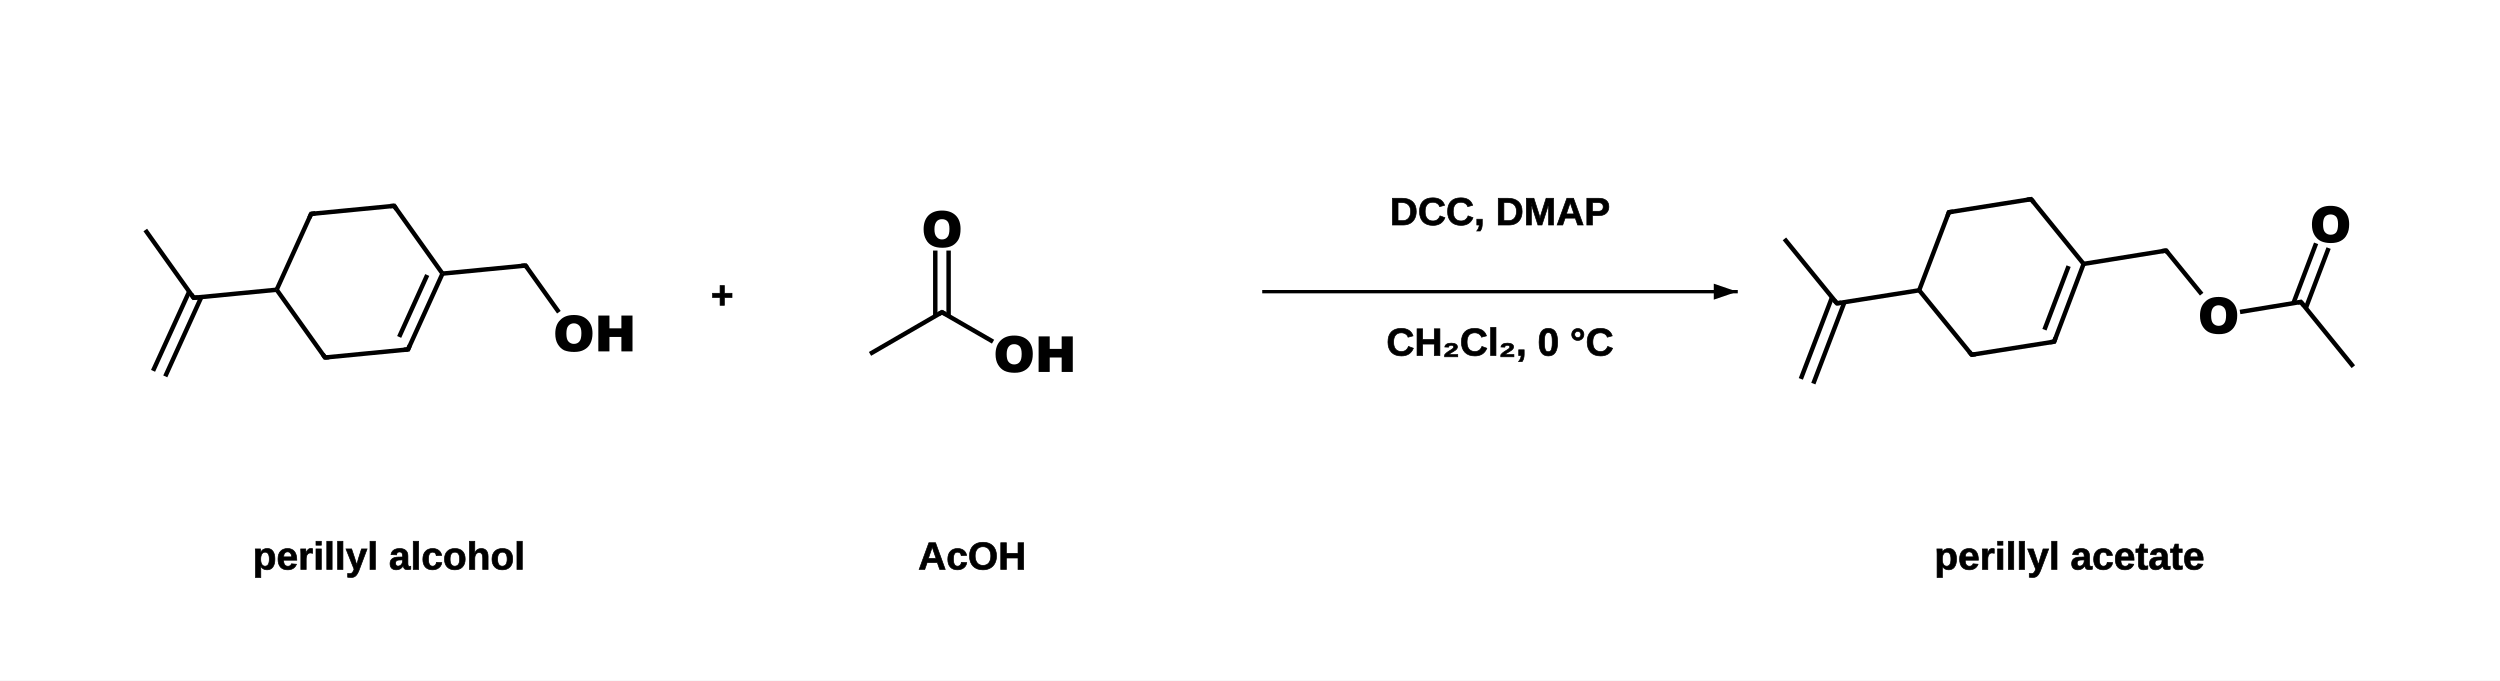
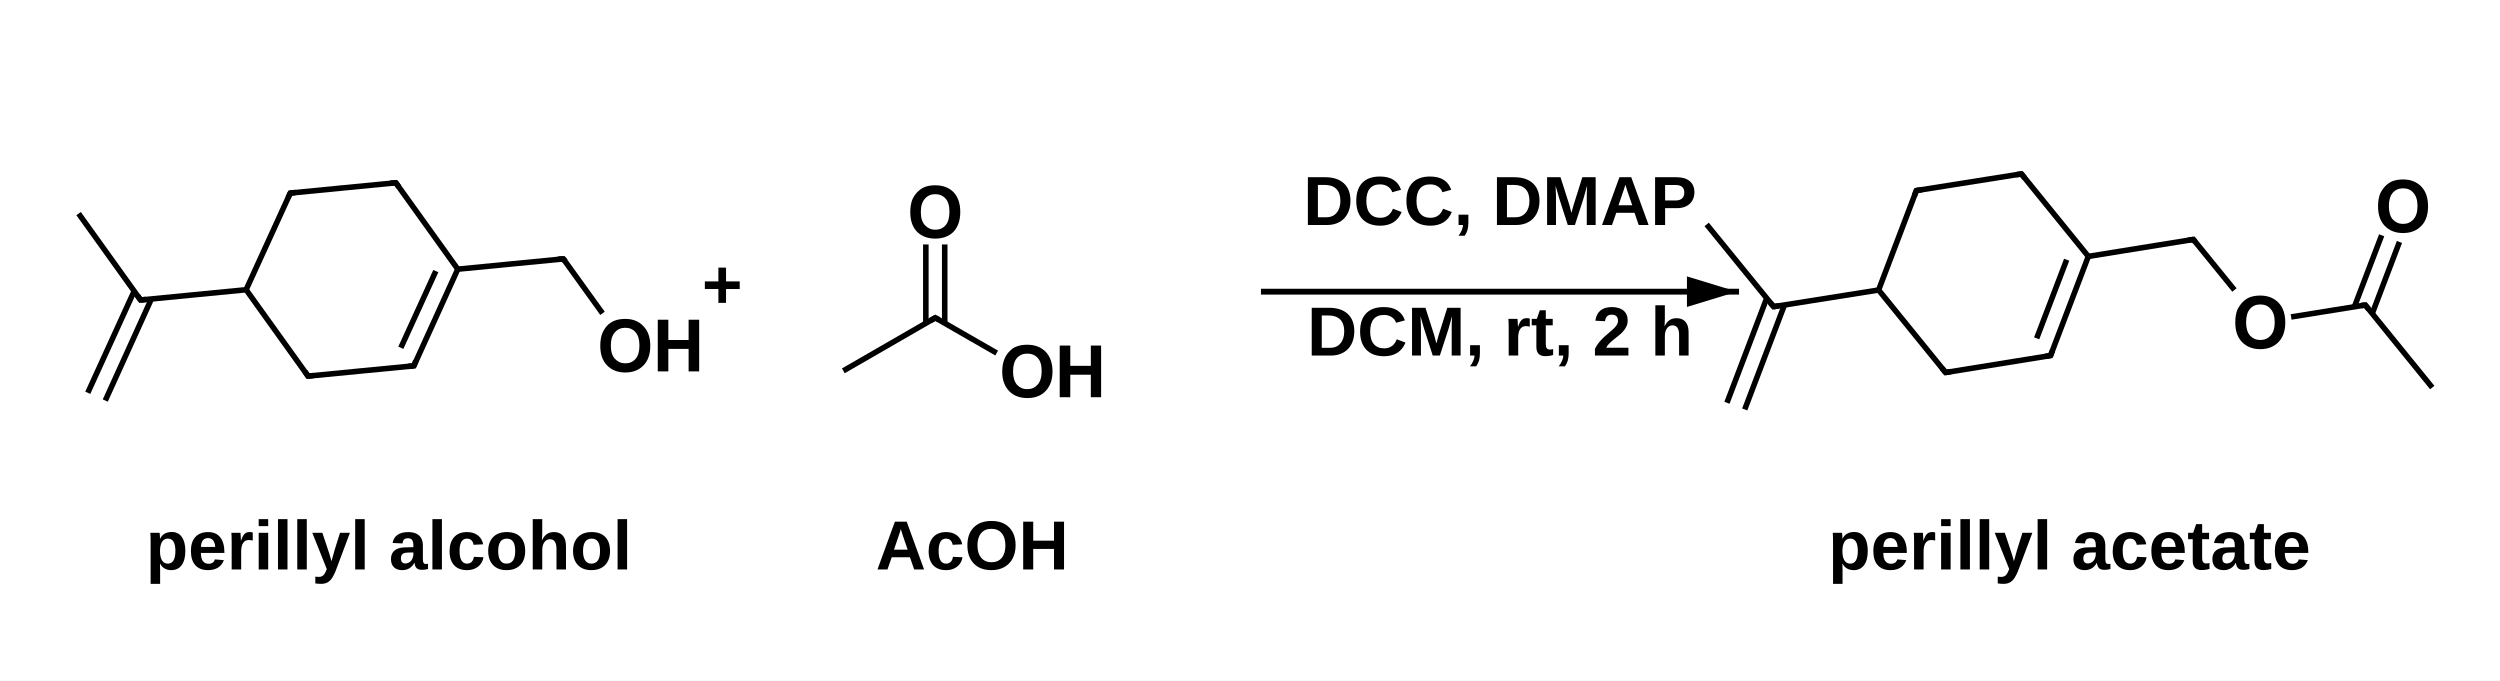
<svg xmlns="http://www.w3.org/2000/svg" width="900" height="245" viewBox="0 0 900 245">
  <rect width="100%" height="100%" fill="white" />
  <style>
- text { font-family: "Arial Black", "Arial Bold", Arial, Helvetica, sans-serif; font-weight: 900; fill: #000; stroke: #000; stroke-width: 0.24; paint-order: stroke fill; }
- .cond { font-size: 14.0px; }
+ text { font-family: "Arial Bold", Arial, Helvetica, sans-serif; font-weight: 700; fill: #000; stroke: #000; stroke-width: 0.00; paint-order: stroke fill; }
+ .cond { font-size: 25.0px; }
.yield { fill: #42517f; stroke: #42517f; font-weight: 700; }
- .num { font-size: 14.0px; font-weight: 700; }
+ .num { font-size: 25.0px; font-weight: 700; }
.qc { fill: #9d1b1b; stroke: #9d1b1b; font-size: 8.5px; font-weight: 700; }
- .arrow { stroke: #000; stroke-width: 1.20; fill: none; stroke-linecap: square; }
+ .arrow { stroke: #000; stroke-width: 2.10; fill: none; stroke-linecap: square; }
</style>
  <defs>
-     <marker id="arrowhead" markerWidth="7.0" markerHeight="4.8" refX="6.7" refY="2.4" orient="auto">
-       <polygon points="0 0, 7.0 2.4, 0 4.8" fill="#000" />
+     <marker id="arrowhead" markerUnits="userSpaceOnUse" markerWidth="18.0" markerHeight="11.0" refX="17.7" refY="5.5" orient="auto">
+       <polygon points="0 0, 18.0 5.5, 0 11.0" fill="#000" />
    </marker>
  </defs>
  <line class="arrow" x1="455.0" y1="105.0" x2="625.0" y2="105.0" marker-end="url(#arrowhead)" />
  <text class="cond" x="260.0" y="111.0" font-size="22.0" text-anchor="middle">+</text>
  <text class="cond" x="540.0" y="81.0" font-size="14.0" text-anchor="middle">DCC, DMAP</text>
-   <text class="cond" x="540.0" y="128.0" font-size="14.0" text-anchor="middle">CH₂Cl₂, 0 °C</text>
-   <g class="mol" data-key="perillyl_alcohol" transform="translate(27.5,22.5)">
-     <path class="bond-0 atom-0 atom-1" d="M 24.8,60.3 L 42.2,84.7" style="fill:none;fill-rule:evenodd;stroke:#000000;stroke-width:1.6px;stroke-linecap:butt;stroke-linejoin:miter;stroke-opacity:1" />
-     <path class="bond-1 atom-1 atom-2" d="M 40.6,82.5 L 27.6,111.0" style="fill:none;fill-rule:evenodd;stroke:#000000;stroke-width:1.6px;stroke-linecap:butt;stroke-linejoin:miter;stroke-opacity:1" />
-     <path class="bond-1 atom-1 atom-2" d="M 45.0,84.4 L 32.0,113.0" style="fill:none;fill-rule:evenodd;stroke:#000000;stroke-width:1.6px;stroke-linecap:butt;stroke-linejoin:miter;stroke-opacity:1" />
-     <path class="bond-2 atom-1 atom-3" d="M 42.2,84.7 L 72.1,81.8" style="fill:none;fill-rule:evenodd;stroke:#000000;stroke-width:1.6px;stroke-linecap:butt;stroke-linejoin:miter;stroke-opacity:1" />
-     <path class="bond-3 atom-3 atom-4" d="M 72.1,81.8 L 84.5,54.5" style="fill:none;fill-rule:evenodd;stroke:#000000;stroke-width:1.6px;stroke-linecap:butt;stroke-linejoin:miter;stroke-opacity:1" />
-     <path class="bond-4 atom-4 atom-5" d="M 84.5,54.5 L 114.4,51.6" style="fill:none;fill-rule:evenodd;stroke:#000000;stroke-width:1.6px;stroke-linecap:butt;stroke-linejoin:miter;stroke-opacity:1" />
-     <path class="bond-5 atom-5 atom-6" d="M 114.4,51.6 L 131.8,76.0" style="fill:none;fill-rule:evenodd;stroke:#000000;stroke-width:1.6px;stroke-linecap:butt;stroke-linejoin:miter;stroke-opacity:1" />
-     <path class="bond-6 atom-6 atom-7" d="M 131.8,76.0 L 119.4,103.3" style="fill:none;fill-rule:evenodd;stroke:#000000;stroke-width:1.6px;stroke-linecap:butt;stroke-linejoin:miter;stroke-opacity:1" />
-     <path class="bond-6 atom-6 atom-7" d="M 126.3,76.5 L 116.2,98.8" style="fill:none;fill-rule:evenodd;stroke:#000000;stroke-width:1.6px;stroke-linecap:butt;stroke-linejoin:miter;stroke-opacity:1" />
-     <path class="bond-7 atom-7 atom-8" d="M 119.4,103.3 L 89.5,106.2" style="fill:none;fill-rule:evenodd;stroke:#000000;stroke-width:1.6px;stroke-linecap:butt;stroke-linejoin:miter;stroke-opacity:1" />
-     <path class="bond-8 atom-6 atom-9" d="M 131.8,76.0 L 161.7,73.1" style="fill:none;fill-rule:evenodd;stroke:#000000;stroke-width:1.6px;stroke-linecap:butt;stroke-linejoin:miter;stroke-opacity:1" />
-     <path class="bond-9 atom-9 atom-10" d="M 161.7,73.1 L 173.7,89.9" style="fill:none;fill-rule:evenodd;stroke:#000000;stroke-width:1.6px;stroke-linecap:butt;stroke-linejoin:miter;stroke-opacity:1" />
-     <path class="bond-10 atom-8 atom-3" d="M 89.5,106.2 L 72.1,81.8" style="fill:none;fill-rule:evenodd;stroke:#000000;stroke-width:1.6px;stroke-linecap:butt;stroke-linejoin:miter;stroke-opacity:1" />
-     <path d="M 41.4,83.5 L 42.2,84.7 L 43.7,84.6" style="fill:none;stroke:#000000;stroke-width:1.6px;stroke-linecap:butt;stroke-linejoin:miter;stroke-opacity:1;" />
-     <path d="M 83.9,55.9 L 84.5,54.5 L 86.0,54.3" style="fill:none;stroke:#000000;stroke-width:1.6px;stroke-linecap:butt;stroke-linejoin:miter;stroke-opacity:1;" />
-     <path d="M 112.9,51.7 L 114.4,51.6 L 115.2,52.8" style="fill:none;stroke:#000000;stroke-width:1.6px;stroke-linecap:butt;stroke-linejoin:miter;stroke-opacity:1;" />
-     <path d="M 120.0,101.9 L 119.4,103.3 L 117.9,103.4" style="fill:none;stroke:#000000;stroke-width:1.6px;stroke-linecap:butt;stroke-linejoin:miter;stroke-opacity:1;" />
-     <path d="M 91.0,106.1 L 89.5,106.2 L 88.7,105.0" style="fill:none;stroke:#000000;stroke-width:1.6px;stroke-linecap:butt;stroke-linejoin:miter;stroke-opacity:1;" />
-     <path d="M 160.2,73.2 L 161.7,73.1 L 162.3,73.9" style="fill:none;stroke:#000000;stroke-width:1.6px;stroke-linecap:butt;stroke-linejoin:miter;stroke-opacity:1;" />
-     <path class="atom-10" d="M 172.4 97.6 Q 172.4 94.4, 174.2 92.7 Q 175.9 90.9, 179.1 90.9 Q 182.3 90.9, 184.0 92.7 Q 185.8 94.4, 185.8 97.5 Q 185.8 99.7, 185.0 101.2 Q 184.3 102.6, 182.8 103.4 Q 181.4 104.2, 179.2 104.2 Q 177.1 104.2, 175.6 103.6 Q 174.2 102.9, 173.3 101.4 Q 172.4 99.9, 172.4 97.6 M 176.4 97.6 Q 176.4 99.6, 177.1 100.4 Q 177.9 101.3, 179.1 101.3 Q 180.4 101.3, 181.1 100.4 Q 181.8 99.6, 181.8 97.4 Q 181.8 95.6, 181.1 94.8 Q 180.3 93.9, 179.1 93.9 Q 177.9 93.9, 177.1 94.8 Q 176.4 95.6, 176.4 97.6 " fill="#000000" />
-     <path class="atom-10" d="M 187.9 91.1 L 191.9 91.1 L 191.9 95.7 L 196.2 95.7 L 196.2 91.1 L 200.2 91.1 L 200.2 104.0 L 196.2 104.0 L 196.2 98.8 L 191.9 98.8 L 191.9 104.0 L 187.9 104.0 L 187.9 91.1 " fill="#000000" />
+   <text class="cond" x="540.0" y="128.0" font-size="14.0" text-anchor="middle">DCM, rt, 2 h</text>
+   <g class="mol" data-key="perillyl_alcohol" data-effective-bond-length="38.26" transform="translate(-660.0,-395.0)">
+     <path class="bond-0 atom-0 atom-1" d="M 688.3,471.9 L 710.6,503.0" style="fill:none;fill-rule:evenodd;stroke:#000000;stroke-width:2.0px;stroke-linecap:butt;stroke-linejoin:miter;stroke-opacity:1" />
+     <path class="bond-1 atom-1 atom-2" d="M 708.3,499.8 L 691.6,536.4" style="fill:none;fill-rule:evenodd;stroke:#000000;stroke-width:2.0px;stroke-linecap:butt;stroke-linejoin:miter;stroke-opacity:1" />
+     <path class="bond-1 atom-1 atom-2" d="M 714.5,502.6 L 697.9,539.2" style="fill:none;fill-rule:evenodd;stroke:#000000;stroke-width:2.0px;stroke-linecap:butt;stroke-linejoin:miter;stroke-opacity:1" />
+     <path class="bond-2 atom-1 atom-3" d="M 710.6,503.0 L 748.6,499.3" style="fill:none;fill-rule:evenodd;stroke:#000000;stroke-width:2.0px;stroke-linecap:butt;stroke-linejoin:miter;stroke-opacity:1" />
+     <path class="bond-3 atom-3 atom-4" d="M 748.6,499.3 L 764.5,464.5" style="fill:none;fill-rule:evenodd;stroke:#000000;stroke-width:2.0px;stroke-linecap:butt;stroke-linejoin:miter;stroke-opacity:1" />
+     <path class="bond-4 atom-4 atom-5" d="M 764.5,464.5 L 802.5,460.8" style="fill:none;fill-rule:evenodd;stroke:#000000;stroke-width:2.0px;stroke-linecap:butt;stroke-linejoin:miter;stroke-opacity:1" />
+     <path class="bond-5 atom-5 atom-6" d="M 802.5,460.8 L 824.8,491.9" style="fill:none;fill-rule:evenodd;stroke:#000000;stroke-width:2.0px;stroke-linecap:butt;stroke-linejoin:miter;stroke-opacity:1" />
+     <path class="bond-6 atom-6 atom-7" d="M 824.8,491.9 L 809.0,526.7" style="fill:none;fill-rule:evenodd;stroke:#000000;stroke-width:2.0px;stroke-linecap:butt;stroke-linejoin:miter;stroke-opacity:1" />
+     <path class="bond-6 atom-6 atom-7" d="M 816.9,492.6 L 804.3,520.2" style="fill:none;fill-rule:evenodd;stroke:#000000;stroke-width:2.0px;stroke-linecap:butt;stroke-linejoin:miter;stroke-opacity:1" />
+     <path class="bond-7 atom-7 atom-8" d="M 809.0,526.7 L 770.9,530.4" style="fill:none;fill-rule:evenodd;stroke:#000000;stroke-width:2.0px;stroke-linecap:butt;stroke-linejoin:miter;stroke-opacity:1" />
+     <path class="bond-8 atom-6 atom-9" d="M 824.8,491.9 L 862.8,488.2" style="fill:none;fill-rule:evenodd;stroke:#000000;stroke-width:2.0px;stroke-linecap:butt;stroke-linejoin:miter;stroke-opacity:1" />
+     <path class="bond-9 atom-9 atom-10" d="M 862.8,488.2 L 876.9,507.8" style="fill:none;fill-rule:evenodd;stroke:#000000;stroke-width:2.0px;stroke-linecap:butt;stroke-linejoin:miter;stroke-opacity:1" />
+     <path class="bond-10 atom-8 atom-3" d="M 770.9,530.4 L 748.6,499.3" style="fill:none;fill-rule:evenodd;stroke:#000000;stroke-width:2.0px;stroke-linecap:butt;stroke-linejoin:miter;stroke-opacity:1" />
+     <path d="M 709.5,501.4 L 710.6,503.0 L 712.5,502.8" style="fill:none;stroke:#000000;stroke-width:2.0px;stroke-linecap:butt;stroke-linejoin:miter;stroke-opacity:1;" />
+     <path d="M 763.7,466.2 L 764.5,464.5 L 766.4,464.3" style="fill:none;stroke:#000000;stroke-width:2.0px;stroke-linecap:butt;stroke-linejoin:miter;stroke-opacity:1;" />
+     <path d="M 800.6,460.9 L 802.5,460.8 L 803.6,462.3" style="fill:none;stroke:#000000;stroke-width:2.0px;stroke-linecap:butt;stroke-linejoin:miter;stroke-opacity:1;" />
+     <path d="M 809.7,524.9 L 809.0,526.7 L 807.0,526.9" style="fill:none;stroke:#000000;stroke-width:2.0px;stroke-linecap:butt;stroke-linejoin:miter;stroke-opacity:1;" />
+     <path d="M 772.8,530.2 L 770.9,530.4 L 769.8,528.8" style="fill:none;stroke:#000000;stroke-width:2.0px;stroke-linecap:butt;stroke-linejoin:miter;stroke-opacity:1;" />
+     <path d="M 860.9,488.3 L 862.8,488.2 L 863.5,489.1" style="fill:none;stroke:#000000;stroke-width:2.0px;stroke-linecap:butt;stroke-linejoin:miter;stroke-opacity:1;" />
+     <path class="atom-10" d="M 876.1 519.5 Q 876.1 516.7, 876.9 514.8 Q 877.6 513.3, 878.6 512.2 Q 879.7 511.1, 881.1 510.5 Q 882.8 509.8, 885.1 509.8 Q 889.2 509.8, 891.6 512.4 Q 894.1 514.9, 894.1 519.5 Q 894.1 524.0, 891.7 526.5 Q 889.2 529.1, 885.1 529.1 Q 881.0 529.1, 878.5 526.5 Q 876.1 524.0, 876.1 519.5 M 879.9 519.4 Q 879.9 522.6, 881.4 524.2 Q 882.9 525.8, 885.1 525.8 Q 887.4 525.8, 888.8 524.2 Q 890.2 522.6, 890.2 519.4 Q 890.2 516.2, 888.8 514.6 Q 887.4 513.0, 885.1 513.0 Q 882.8 513.0, 881.4 514.6 Q 879.9 516.2, 879.9 519.4 " fill="#000000" />
+     <path class="atom-10" d="M 896.8 528.7 L 896.8 510.1 L 900.6 510.1 L 900.6 517.4 L 907.9 517.4 L 907.9 510.1 L 911.7 510.1 L 911.7 528.7 L 907.9 528.7 L 907.9 520.6 L 900.6 520.6 L 900.6 528.7 L 896.8 528.7 " fill="#000000" />
  </g>
  <text class="num" x="140.0" y="205.0" text-anchor="middle">perillyl alcohol</text>
-   <g class="mol" data-key="acetic_acid" transform="translate(282.5,42.5)">
-     <path class="bond-0 atom-0 atom-1" d="M 30.7,84.9 L 56.6,69.9" style="fill:none;fill-rule:evenodd;stroke:#000000;stroke-width:1.6px;stroke-linecap:butt;stroke-linejoin:miter;stroke-opacity:1" />
-     <path class="bond-1 atom-1 atom-2" d="M 59.0,71.3 L 59.0,47.7" style="fill:none;fill-rule:evenodd;stroke:#000000;stroke-width:1.6px;stroke-linecap:butt;stroke-linejoin:miter;stroke-opacity:1" />
-     <path class="bond-1 atom-1 atom-2" d="M 54.2,71.3 L 54.2,47.7" style="fill:none;fill-rule:evenodd;stroke:#000000;stroke-width:1.6px;stroke-linecap:butt;stroke-linejoin:miter;stroke-opacity:1" />
-     <path class="bond-2 atom-1 atom-3" d="M 56.6,69.9 L 75.0,80.5" style="fill:none;fill-rule:evenodd;stroke:#000000;stroke-width:1.6px;stroke-linecap:butt;stroke-linejoin:miter;stroke-opacity:1" />
-     <path d="M 55.3,70.6 L 56.6,69.9 L 57.6,70.4" style="fill:none;stroke:#000000;stroke-width:1.6px;stroke-linecap:butt;stroke-linejoin:miter;stroke-opacity:1;" />
-     <path class="atom-2" d="M 50.0 40.0 Q 50.0 36.9, 51.7 35.1 Q 53.5 33.3, 56.6 33.3 Q 59.8 33.3, 61.6 35.1 Q 63.3 36.8, 63.3 39.9 Q 63.3 42.2, 62.6 43.6 Q 61.8 45.1, 60.4 45.9 Q 58.9 46.7, 56.8 46.7 Q 54.6 46.7, 53.2 46.0 Q 51.7 45.3, 50.9 43.8 Q 50.0 42.3, 50.0 40.0 M 53.9 40.0 Q 53.9 42.0, 54.7 42.8 Q 55.4 43.7, 56.6 43.7 Q 57.9 43.7, 58.6 42.8 Q 59.3 42.0, 59.3 39.9 Q 59.3 38.0, 58.6 37.2 Q 57.9 36.4, 56.6 36.4 Q 55.4 36.4, 54.7 37.2 Q 53.9 38.1, 53.9 40.0 " fill="#000000" />
-     <path class="atom-3" d="M 75.9 85.0 Q 75.9 81.9, 77.7 80.1 Q 79.5 78.3, 82.6 78.3 Q 85.8 78.3, 87.6 80.1 Q 89.3 81.8, 89.3 84.9 Q 89.3 87.2, 88.5 88.6 Q 87.8 90.1, 86.3 90.9 Q 84.9 91.7, 82.8 91.7 Q 80.6 91.7, 79.1 91.0 Q 77.7 90.3, 76.8 88.8 Q 75.9 87.3, 75.9 85.0 M 79.9 85.0 Q 79.9 87.0, 80.6 87.8 Q 81.4 88.7, 82.6 88.7 Q 83.9 88.7, 84.6 87.8 Q 85.3 87.0, 85.3 84.9 Q 85.3 83.0, 84.6 82.2 Q 83.8 81.4, 82.6 81.4 Q 81.4 81.4, 80.7 82.2 Q 79.9 83.1, 79.9 85.0 " fill="#000000" />
-     <path class="atom-3" d="M 91.4 78.6 L 95.4 78.6 L 95.4 83.1 L 99.7 83.1 L 99.7 78.6 L 103.7 78.6 L 103.7 91.4 L 99.7 91.4 L 99.7 86.2 L 95.4 86.2 L 95.4 91.4 L 91.4 91.4 L 91.4 78.6 " fill="#000000" />
+   <g class="mol" data-key="acetic_acid" data-effective-bond-length="38.22" transform="translate(-450.0,-395.0)">
+     <path class="bond-0 atom-0 atom-1" d="M 753.6,528.5 L 786.7,509.4" style="fill:none;fill-rule:evenodd;stroke:#000000;stroke-width:2.0px;stroke-linecap:butt;stroke-linejoin:miter;stroke-opacity:1" />
+     <path class="bond-1 atom-1 atom-2" d="M 790.1,511.4 L 790.1,483.0" style="fill:none;fill-rule:evenodd;stroke:#000000;stroke-width:2.0px;stroke-linecap:butt;stroke-linejoin:miter;stroke-opacity:1" />
+     <path class="bond-1 atom-1 atom-2" d="M 783.3,511.4 L 783.3,483.0" style="fill:none;fill-rule:evenodd;stroke:#000000;stroke-width:2.0px;stroke-linecap:butt;stroke-linejoin:miter;stroke-opacity:1" />
+     <path class="bond-2 atom-1 atom-3" d="M 786.7,509.4 L 808.8,522.1" style="fill:none;fill-rule:evenodd;stroke:#000000;stroke-width:2.0px;stroke-linecap:butt;stroke-linejoin:miter;stroke-opacity:1" />
+     <path d="M 785.0,510.4 L 786.7,509.4 L 787.8,510.0" style="fill:none;stroke:#000000;stroke-width:2.0px;stroke-linecap:butt;stroke-linejoin:miter;stroke-opacity:1;" />
+     <path class="atom-2" d="M 777.7 471.4 Q 777.7 468.6, 778.5 466.7 Q 779.2 465.2, 780.3 464.1 Q 781.4 463.0, 782.7 462.4 Q 784.4 461.7, 786.7 461.7 Q 790.8 461.7, 793.3 464.2 Q 795.7 466.8, 795.7 471.3 Q 795.7 475.8, 793.3 478.4 Q 790.8 480.9, 786.7 480.9 Q 782.6 480.9, 780.1 478.4 Q 777.7 475.9, 777.7 471.4 M 781.5 471.3 Q 781.5 474.5, 783.0 476.1 Q 784.5 477.7, 786.7 477.7 Q 789.0 477.7, 790.4 476.1 Q 791.8 474.5, 791.8 471.2 Q 791.8 468.0, 790.4 466.5 Q 789.0 464.9, 786.7 464.9 Q 784.4 464.9, 783.0 466.5 Q 781.5 468.1, 781.5 471.3 " fill="#000000" />
+     <path class="atom-3" d="M 810.8 528.8 Q 810.8 526.0, 811.7 524.0 Q 812.3 522.6, 813.4 521.5 Q 814.5 520.3, 815.8 519.8 Q 817.5 519.1, 819.8 519.1 Q 823.9 519.1, 826.4 521.6 Q 828.9 524.2, 828.9 528.7 Q 828.9 533.2, 826.4 535.8 Q 824.0 538.3, 819.9 538.3 Q 815.7 538.3, 813.3 535.8 Q 810.8 533.2, 810.8 528.8 M 814.7 528.7 Q 814.7 531.8, 816.1 533.5 Q 817.6 535.1, 819.8 535.1 Q 822.1 535.1, 823.5 533.5 Q 825.0 531.9, 825.0 528.6 Q 825.0 525.4, 823.6 523.9 Q 822.2 522.3, 819.8 522.3 Q 817.5 522.3, 816.1 523.9 Q 814.7 525.5, 814.7 528.7 " fill="#000000" />
+     <path class="atom-3" d="M 831.5 538.0 L 831.5 519.4 L 835.3 519.4 L 835.3 526.7 L 842.7 526.7 L 842.7 519.4 L 846.4 519.4 L 846.4 538.0 L 842.7 538.0 L 842.7 529.9 L 835.3 529.9 L 835.3 538.0 L 831.5 538.0 " fill="#000000" />
  </g>
  <text class="num" x="350.0" y="205.0" text-anchor="middle">AcOH</text>
-   <g class="mol" data-key="perillyl_acetate" transform="translate(612.5,20.0)">
-     <path class="bond-0 atom-0 atom-1" d="M 29.9,66.0 L 48.8,89.2" style="fill:none;fill-rule:evenodd;stroke:#000000;stroke-width:1.6px;stroke-linecap:butt;stroke-linejoin:miter;stroke-opacity:1" />
-     <path class="bond-1 atom-1 atom-2" d="M 47.0,87.1 L 35.8,116.4" style="fill:none;fill-rule:evenodd;stroke:#000000;stroke-width:1.6px;stroke-linecap:butt;stroke-linejoin:miter;stroke-opacity:1" />
-     <path class="bond-1 atom-1 atom-2" d="M 51.5,88.8 L 40.3,118.1" style="fill:none;fill-rule:evenodd;stroke:#000000;stroke-width:1.6px;stroke-linecap:butt;stroke-linejoin:miter;stroke-opacity:1" />
-     <path class="bond-2 atom-1 atom-3" d="M 48.8,89.2 L 78.4,84.5" style="fill:none;fill-rule:evenodd;stroke:#000000;stroke-width:1.6px;stroke-linecap:butt;stroke-linejoin:miter;stroke-opacity:1" />
-     <path class="bond-3 atom-3 atom-4" d="M 78.4,84.5 L 89.1,56.4" style="fill:none;fill-rule:evenodd;stroke:#000000;stroke-width:1.6px;stroke-linecap:butt;stroke-linejoin:miter;stroke-opacity:1" />
-     <path class="bond-4 atom-4 atom-5" d="M 89.1,56.4 L 118.7,51.7" style="fill:none;fill-rule:evenodd;stroke:#000000;stroke-width:1.6px;stroke-linecap:butt;stroke-linejoin:miter;stroke-opacity:1" />
-     <path class="bond-5 atom-5 atom-6" d="M 118.7,51.7 L 137.6,75.0" style="fill:none;fill-rule:evenodd;stroke:#000000;stroke-width:1.6px;stroke-linecap:butt;stroke-linejoin:miter;stroke-opacity:1" />
-     <path class="bond-6 atom-6 atom-7" d="M 137.6,75.0 L 127.0,103.0" style="fill:none;fill-rule:evenodd;stroke:#000000;stroke-width:1.6px;stroke-linecap:butt;stroke-linejoin:miter;stroke-opacity:1" />
-     <path class="bond-6 atom-6 atom-7" d="M 132.2,75.8 L 123.5,98.7" style="fill:none;fill-rule:evenodd;stroke:#000000;stroke-width:1.6px;stroke-linecap:butt;stroke-linejoin:miter;stroke-opacity:1" />
-     <path class="bond-7 atom-7 atom-8" d="M 127.0,103.0 L 97.3,107.7" style="fill:none;fill-rule:evenodd;stroke:#000000;stroke-width:1.6px;stroke-linecap:butt;stroke-linejoin:miter;stroke-opacity:1" />
-     <path class="bond-8 atom-6 atom-9" d="M 137.6,75.0 L 167.3,70.2" style="fill:none;fill-rule:evenodd;stroke:#000000;stroke-width:1.6px;stroke-linecap:butt;stroke-linejoin:miter;stroke-opacity:1" />
-     <path class="bond-9 atom-9 atom-10" d="M 167.3,70.2 L 180.1,85.9" style="fill:none;fill-rule:evenodd;stroke:#000000;stroke-width:1.6px;stroke-linecap:butt;stroke-linejoin:miter;stroke-opacity:1" />
-     <path class="bond-10 atom-10 atom-11" d="M 193.9,92.3 L 215.8,88.7" style="fill:none;fill-rule:evenodd;stroke:#000000;stroke-width:1.6px;stroke-linecap:butt;stroke-linejoin:miter;stroke-opacity:1" />
-     <path class="bond-11 atom-11 atom-12" d="M 217.6,90.9 L 225.8,69.3" style="fill:none;fill-rule:evenodd;stroke:#000000;stroke-width:1.6px;stroke-linecap:butt;stroke-linejoin:miter;stroke-opacity:1" />
-     <path class="bond-11 atom-11 atom-12" d="M 213.1,89.2 L 221.3,67.6" style="fill:none;fill-rule:evenodd;stroke:#000000;stroke-width:1.6px;stroke-linecap:butt;stroke-linejoin:miter;stroke-opacity:1" />
-     <path class="bond-12 atom-11 atom-13" d="M 215.8,88.7 L 234.7,112.0" style="fill:none;fill-rule:evenodd;stroke:#000000;stroke-width:1.6px;stroke-linecap:butt;stroke-linejoin:miter;stroke-opacity:1" />
-     <path class="bond-13 atom-8 atom-3" d="M 97.3,107.7 L 78.4,84.5" style="fill:none;fill-rule:evenodd;stroke:#000000;stroke-width:1.6px;stroke-linecap:butt;stroke-linejoin:miter;stroke-opacity:1" />
-     <path d="M 47.8,88.1 L 48.8,89.2 L 50.3,89.0" style="fill:none;stroke:#000000;stroke-width:1.6px;stroke-linecap:butt;stroke-linejoin:miter;stroke-opacity:1;" />
-     <path d="M 88.6,57.8 L 89.1,56.4 L 90.6,56.2" style="fill:none;stroke:#000000;stroke-width:1.6px;stroke-linecap:butt;stroke-linejoin:miter;stroke-opacity:1;" />
-     <path d="M 117.2,51.9 L 118.7,51.7 L 119.7,52.9" style="fill:none;stroke:#000000;stroke-width:1.6px;stroke-linecap:butt;stroke-linejoin:miter;stroke-opacity:1;" />
-     <path d="M 127.5,101.6 L 127.0,103.0 L 125.5,103.2" style="fill:none;stroke:#000000;stroke-width:1.6px;stroke-linecap:butt;stroke-linejoin:miter;stroke-opacity:1;" />
-     <path d="M 98.8,107.5 L 97.3,107.7 L 96.4,106.6" style="fill:none;stroke:#000000;stroke-width:1.6px;stroke-linecap:butt;stroke-linejoin:miter;stroke-opacity:1;" />
-     <path d="M 165.8,70.4 L 167.3,70.2 L 167.9,71.0" style="fill:none;stroke:#000000;stroke-width:1.6px;stroke-linecap:butt;stroke-linejoin:miter;stroke-opacity:1;" />
-     <path d="M 214.7,88.9 L 215.8,88.7 L 216.8,89.9" style="fill:none;stroke:#000000;stroke-width:1.6px;stroke-linecap:butt;stroke-linejoin:miter;stroke-opacity:1;" />
-     <path class="atom-10" d="M 179.5 93.6 Q 179.5 90.4, 181.3 88.7 Q 183.0 86.9, 186.2 86.9 Q 189.4 86.9, 191.1 88.7 Q 192.9 90.4, 192.9 93.5 Q 192.9 95.8, 192.1 97.2 Q 191.4 98.6, 189.9 99.5 Q 188.5 100.3, 186.3 100.3 Q 184.2 100.3, 182.7 99.6 Q 181.3 98.9, 180.4 97.4 Q 179.5 95.9, 179.5 93.6 M 183.5 93.6 Q 183.5 95.6, 184.2 96.4 Q 185.0 97.3, 186.2 97.3 Q 187.5 97.3, 188.2 96.4 Q 188.9 95.6, 188.9 93.4 Q 188.9 91.6, 188.2 90.8 Q 187.4 89.9, 186.2 89.9 Q 185.0 89.9, 184.2 90.8 Q 183.5 91.7, 183.5 93.6 " fill="#000000" />
-     <path class="atom-12" d="M 219.8 60.8 Q 219.8 57.7, 221.6 55.9 Q 223.3 54.1, 226.5 54.1 Q 229.7 54.1, 231.4 55.9 Q 233.2 57.6, 233.2 60.7 Q 233.2 63.0, 232.4 64.4 Q 231.7 65.9, 230.2 66.7 Q 228.8 67.5, 226.6 67.5 Q 224.5 67.5, 223.0 66.8 Q 221.6 66.1, 220.7 64.6 Q 219.8 63.1, 219.8 60.8 M 223.8 60.8 Q 223.8 62.8, 224.5 63.6 Q 225.3 64.5, 226.5 64.5 Q 227.8 64.5, 228.5 63.7 Q 229.2 62.8, 229.2 60.7 Q 229.2 58.8, 228.5 58.0 Q 227.7 57.2, 226.5 57.2 Q 225.3 57.2, 224.5 58.0 Q 223.8 58.9, 223.8 60.8 " fill="#000000" />
+   <g class="mol" data-key="perillyl_acetate" data-effective-bond-length="38.27" transform="translate(-55.0,-395.0)">
+     <path class="bond-0 atom-0 atom-1" d="M 669.4,475.8 L 693.5,505.4" style="fill:none;fill-rule:evenodd;stroke:#000000;stroke-width:2.0px;stroke-linecap:butt;stroke-linejoin:miter;stroke-opacity:1" />
+     <path class="bond-1 atom-1 atom-2" d="M 691.0,502.4 L 676.7,540.0" style="fill:none;fill-rule:evenodd;stroke:#000000;stroke-width:2.0px;stroke-linecap:butt;stroke-linejoin:miter;stroke-opacity:1" />
+     <path class="bond-1 atom-1 atom-2" d="M 697.4,504.8 L 683.1,542.4" style="fill:none;fill-rule:evenodd;stroke:#000000;stroke-width:2.0px;stroke-linecap:butt;stroke-linejoin:miter;stroke-opacity:1" />
+     <path class="bond-2 atom-1 atom-3" d="M 693.5,505.4 L 731.3,499.4" style="fill:none;fill-rule:evenodd;stroke:#000000;stroke-width:2.0px;stroke-linecap:butt;stroke-linejoin:miter;stroke-opacity:1" />
+     <path class="bond-3 atom-3 atom-4" d="M 731.3,499.4 L 744.9,463.6" style="fill:none;fill-rule:evenodd;stroke:#000000;stroke-width:2.0px;stroke-linecap:butt;stroke-linejoin:miter;stroke-opacity:1" />
+     <path class="bond-4 atom-4 atom-5" d="M 744.9,463.6 L 782.7,457.6" style="fill:none;fill-rule:evenodd;stroke:#000000;stroke-width:2.0px;stroke-linecap:butt;stroke-linejoin:miter;stroke-opacity:1" />
+     <path class="bond-5 atom-5 atom-6" d="M 782.7,457.6 L 806.8,487.3" style="fill:none;fill-rule:evenodd;stroke:#000000;stroke-width:2.0px;stroke-linecap:butt;stroke-linejoin:miter;stroke-opacity:1" />
+     <path class="bond-6 atom-6 atom-7" d="M 806.8,487.3 L 793.2,523.0" style="fill:none;fill-rule:evenodd;stroke:#000000;stroke-width:2.0px;stroke-linecap:butt;stroke-linejoin:miter;stroke-opacity:1" />
+     <path class="bond-6 atom-6 atom-7" d="M 799.0,488.5 L 788.2,516.8" style="fill:none;fill-rule:evenodd;stroke:#000000;stroke-width:2.0px;stroke-linecap:butt;stroke-linejoin:miter;stroke-opacity:1" />
+     <path class="bond-7 atom-7 atom-8" d="M 793.2,523.0 L 755.4,529.1" style="fill:none;fill-rule:evenodd;stroke:#000000;stroke-width:2.0px;stroke-linecap:butt;stroke-linejoin:miter;stroke-opacity:1" />
+     <path class="bond-8 atom-6 atom-9" d="M 806.8,487.3 L 844.6,481.2" style="fill:none;fill-rule:evenodd;stroke:#000000;stroke-width:2.0px;stroke-linecap:butt;stroke-linejoin:miter;stroke-opacity:1" />
+     <path class="bond-9 atom-9 atom-10" d="M 844.6,481.2 L 859.4,499.4" style="fill:none;fill-rule:evenodd;stroke:#000000;stroke-width:2.0px;stroke-linecap:butt;stroke-linejoin:miter;stroke-opacity:1" />
+     <path class="bond-10 atom-10 atom-11" d="M 879.8,509.1 L 906.5,504.8" style="fill:none;fill-rule:evenodd;stroke:#000000;stroke-width:2.0px;stroke-linecap:butt;stroke-linejoin:miter;stroke-opacity:1" />
+     <path class="bond-11 atom-11 atom-12" d="M 909.0,507.9 L 918.8,482.1" style="fill:none;fill-rule:evenodd;stroke:#000000;stroke-width:2.0px;stroke-linecap:butt;stroke-linejoin:miter;stroke-opacity:1" />
+     <path class="bond-11 atom-11 atom-12" d="M 902.6,505.4 L 912.4,479.7" style="fill:none;fill-rule:evenodd;stroke:#000000;stroke-width:2.0px;stroke-linecap:butt;stroke-linejoin:miter;stroke-opacity:1" />
+     <path class="bond-12 atom-11 atom-13" d="M 906.5,504.8 L 930.6,534.5" style="fill:none;fill-rule:evenodd;stroke:#000000;stroke-width:2.0px;stroke-linecap:butt;stroke-linejoin:miter;stroke-opacity:1" />
+     <path class="bond-13 atom-8 atom-3" d="M 755.4,529.1 L 731.3,499.4" style="fill:none;fill-rule:evenodd;stroke:#000000;stroke-width:2.0px;stroke-linecap:butt;stroke-linejoin:miter;stroke-opacity:1" />
+     <path d="M 692.3,504.0 L 693.5,505.4 L 695.4,505.1" style="fill:none;stroke:#000000;stroke-width:2.0px;stroke-linecap:butt;stroke-linejoin:miter;stroke-opacity:1;" />
+     <path d="M 744.2,465.4 L 744.9,463.6 L 746.8,463.3" style="fill:none;stroke:#000000;stroke-width:2.0px;stroke-linecap:butt;stroke-linejoin:miter;stroke-opacity:1;" />
+     <path d="M 780.8,457.9 L 782.7,457.6 L 783.9,459.1" style="fill:none;stroke:#000000;stroke-width:2.0px;stroke-linecap:butt;stroke-linejoin:miter;stroke-opacity:1;" />
+     <path d="M 793.9,521.2 L 793.2,523.0 L 791.3,523.3" style="fill:none;stroke:#000000;stroke-width:2.0px;stroke-linecap:butt;stroke-linejoin:miter;stroke-opacity:1;" />
+     <path d="M 757.3,528.8 L 755.4,529.1 L 754.2,527.6" style="fill:none;stroke:#000000;stroke-width:2.0px;stroke-linecap:butt;stroke-linejoin:miter;stroke-opacity:1;" />
+     <path d="M 842.7,481.5 L 844.6,481.2 L 845.3,482.1" style="fill:none;stroke:#000000;stroke-width:2.0px;stroke-linecap:butt;stroke-linejoin:miter;stroke-opacity:1;" />
+     <path d="M 905.1,505.0 L 906.5,504.8 L 907.7,506.3" style="fill:none;stroke:#000000;stroke-width:2.0px;stroke-linecap:butt;stroke-linejoin:miter;stroke-opacity:1;" />
+     <path class="atom-10" d="M 859.7 511.1 Q 859.7 508.3, 860.5 506.4 Q 861.2 505.0, 862.3 503.8 Q 863.4 502.7, 864.7 502.1 Q 866.4 501.4, 868.7 501.4 Q 872.8 501.4, 875.3 504.0 Q 877.7 506.5, 877.7 511.1 Q 877.7 515.6, 875.3 518.1 Q 872.8 520.7, 868.7 520.7 Q 864.6 520.7, 862.1 518.1 Q 859.7 515.6, 859.7 511.1 M 863.6 511.0 Q 863.6 514.2, 865.0 515.8 Q 866.5 517.4, 868.7 517.4 Q 871.0 517.4, 872.4 515.8 Q 873.9 514.2, 873.9 511.0 Q 873.9 507.8, 872.4 506.2 Q 871.1 504.6, 868.7 504.6 Q 866.4 504.6, 865.0 506.2 Q 863.6 507.8, 863.6 511.0 " fill="#000000" />
+     <path class="atom-12" d="M 911.1 469.3 Q 911.1 466.5, 911.9 464.6 Q 912.6 463.2, 913.7 462.0 Q 914.8 460.9, 916.1 460.3 Q 917.8 459.6, 920.1 459.6 Q 924.2 459.6, 926.7 462.2 Q 929.1 464.7, 929.1 469.3 Q 929.1 473.8, 926.7 476.3 Q 924.2 478.9, 920.1 478.9 Q 916.0 478.9, 913.5 476.3 Q 911.1 473.8, 911.1 469.3 M 915.0 469.2 Q 915.0 472.4, 916.4 474.0 Q 917.9 475.6, 920.1 475.6 Q 922.4 475.6, 923.8 474.0 Q 925.3 472.4, 925.3 469.2 Q 925.3 466.0, 923.8 464.4 Q 922.5 462.8, 920.1 462.8 Q 917.8 462.8, 916.4 464.4 Q 915.0 466.0, 915.0 469.2 " fill="#000000" />
  </g>
  <text class="num" x="745.0" y="205.0" text-anchor="middle">perillyl acetate</text>
</svg>
